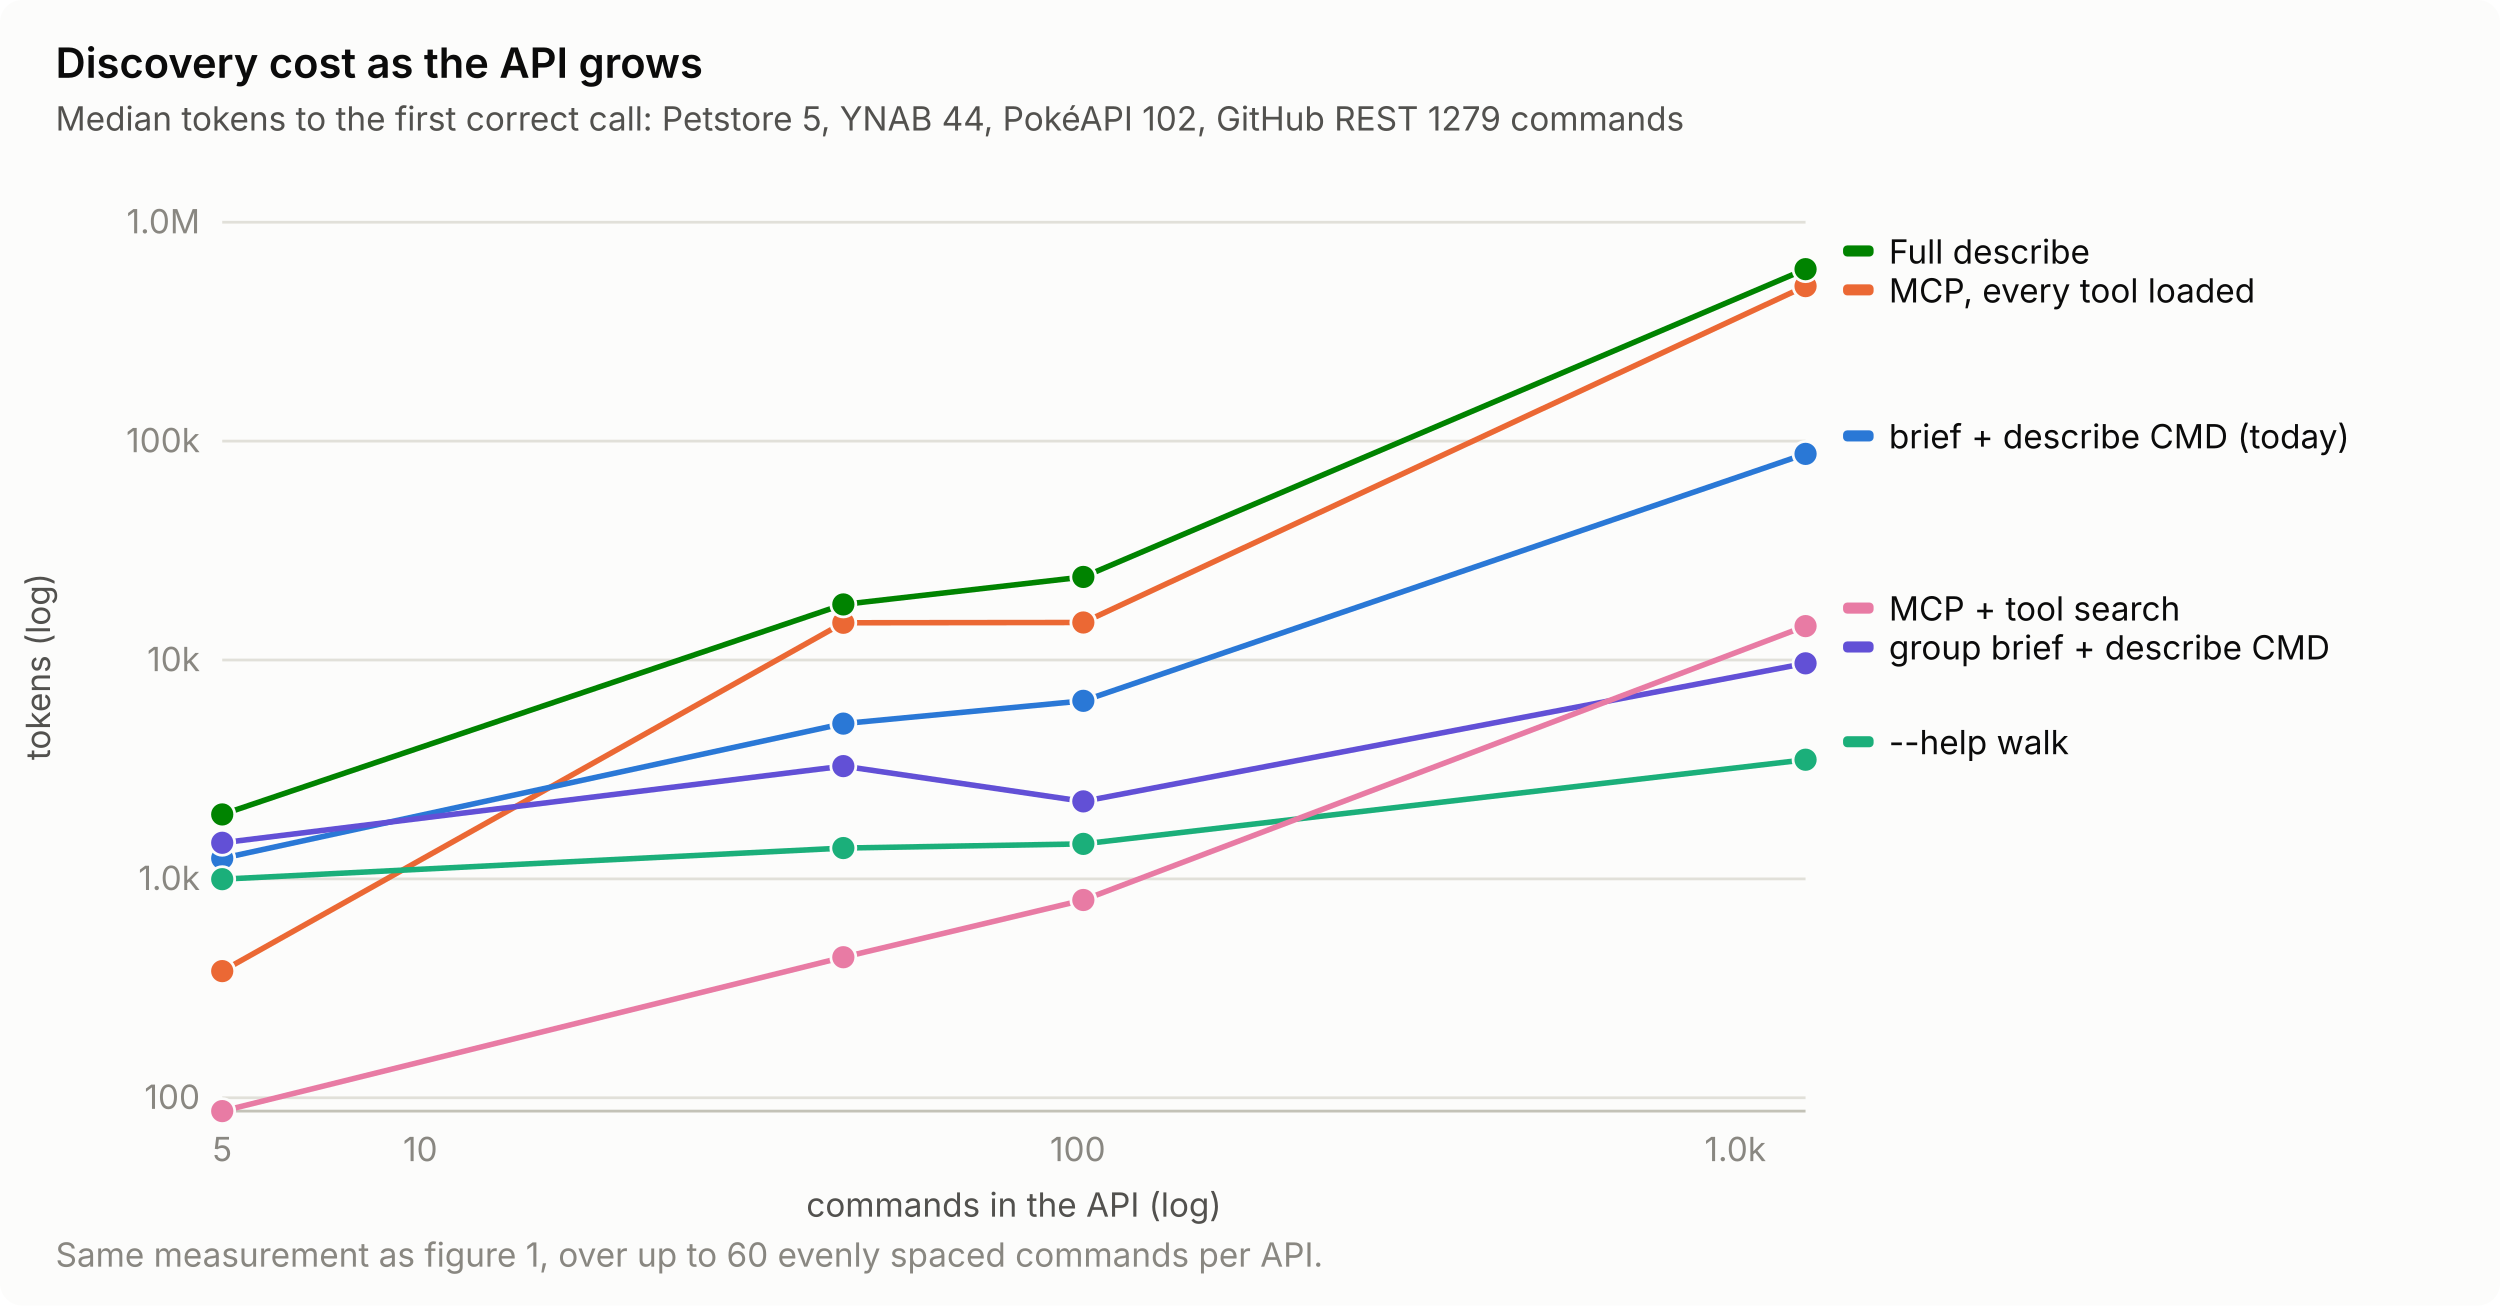
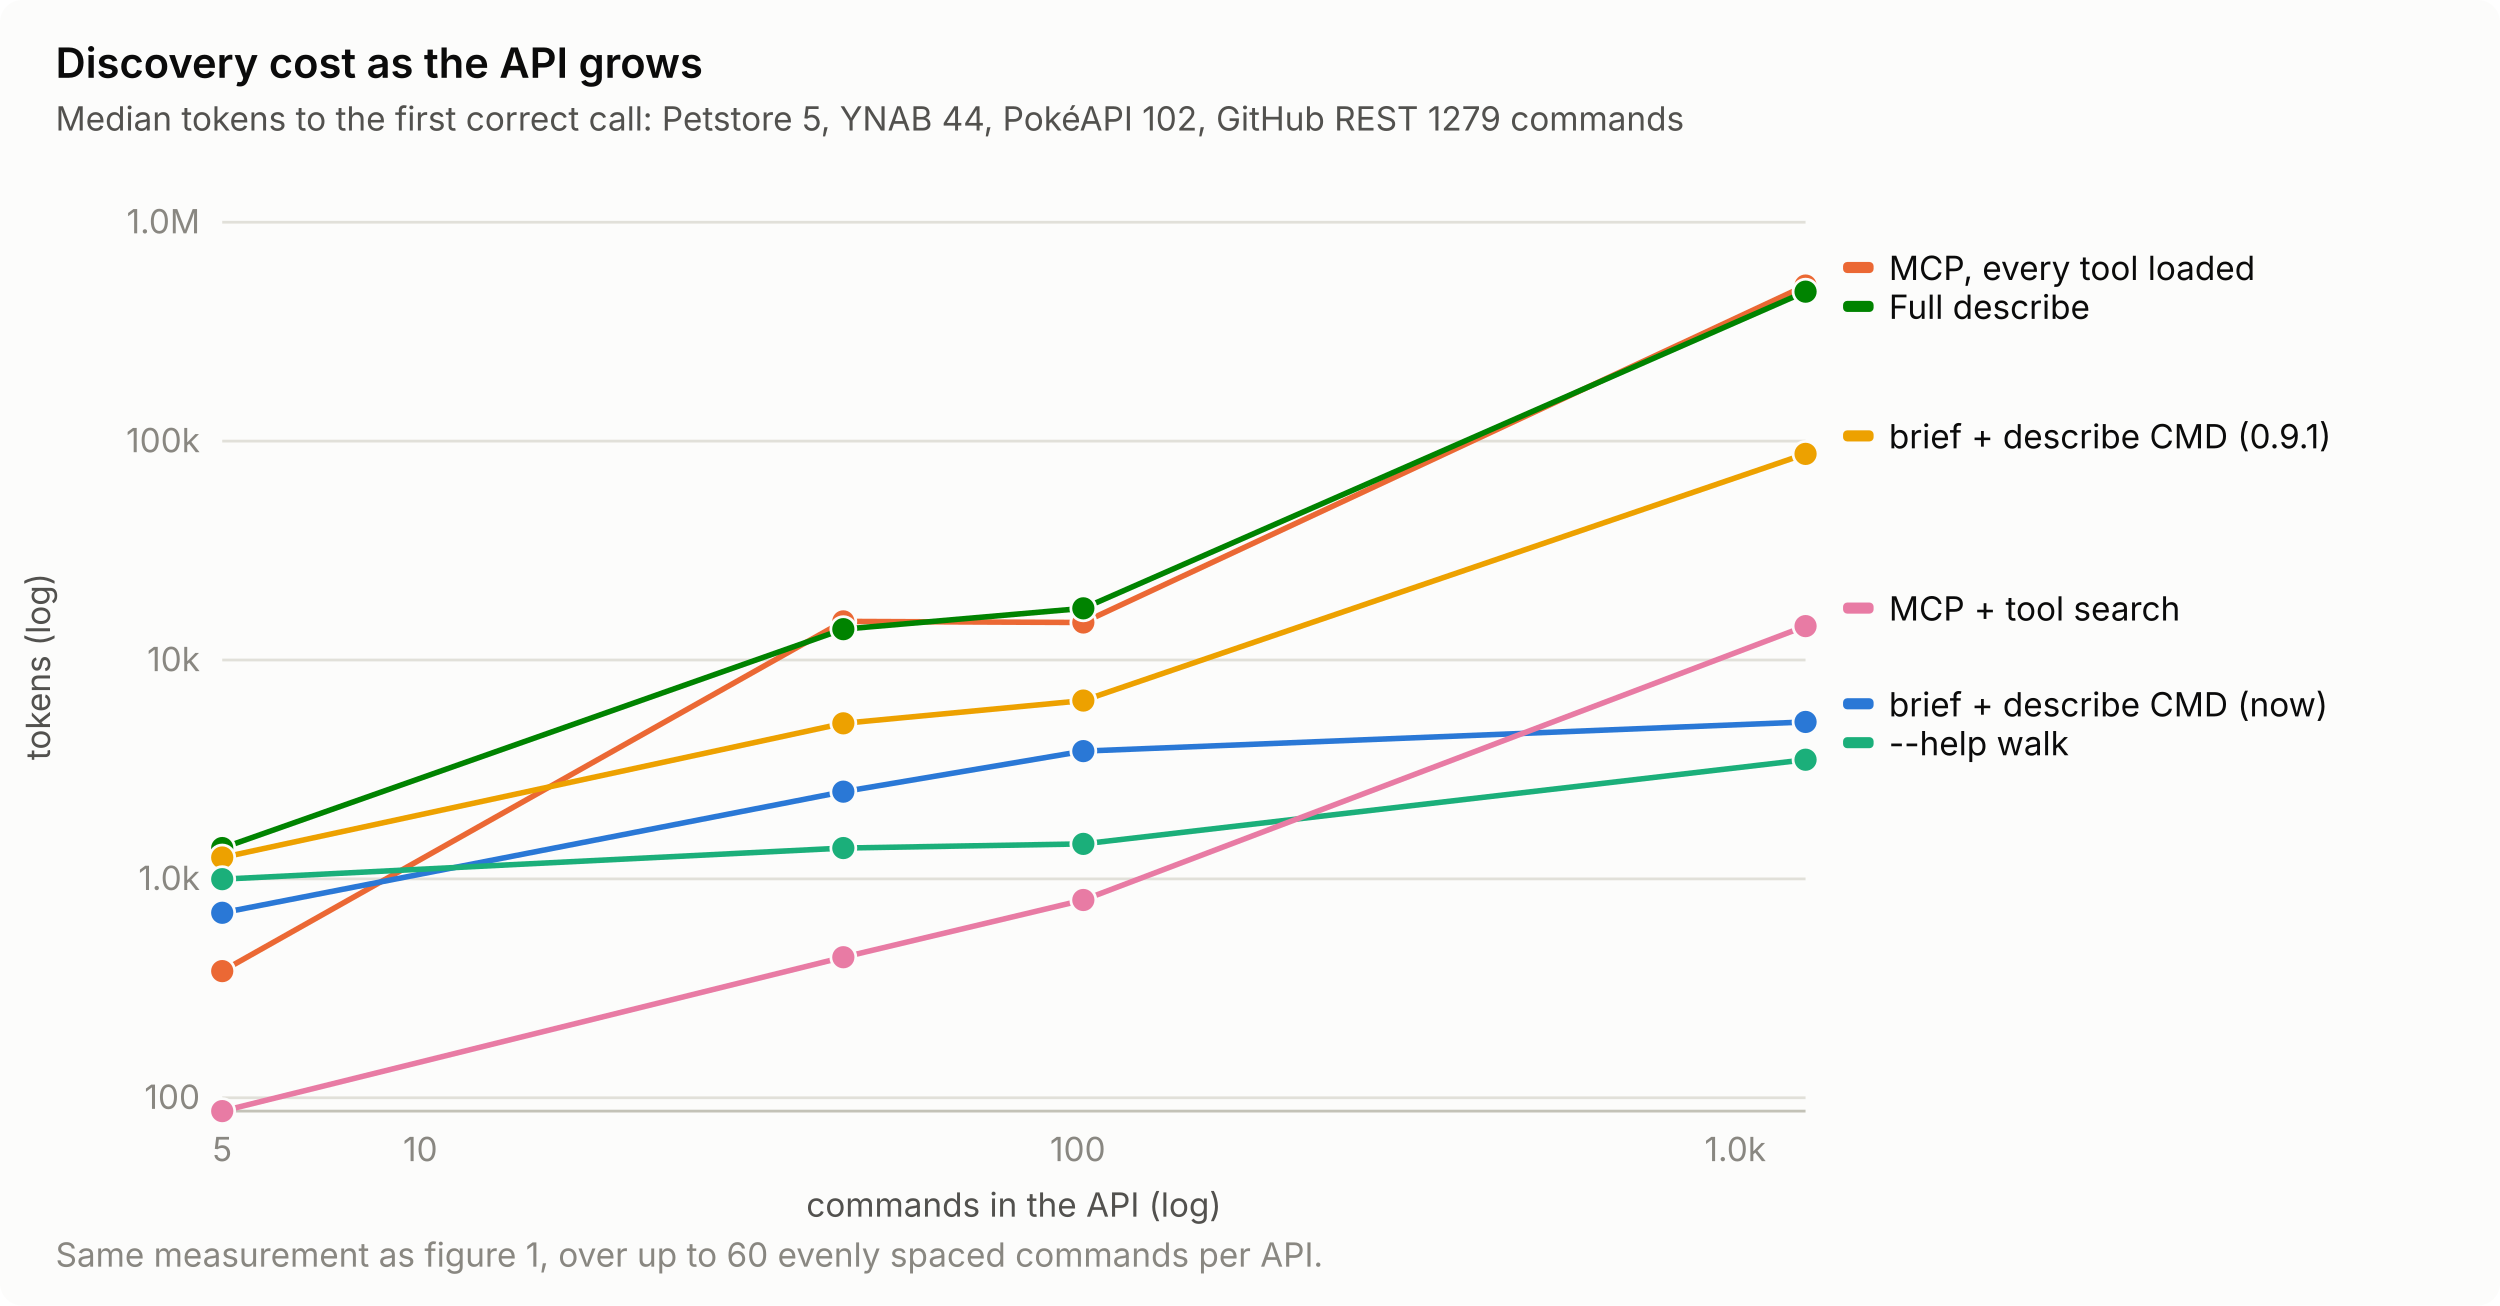
<svg xmlns="http://www.w3.org/2000/svg" viewBox="0 0 900 470" width="900" height="470" role="img" aria-label="Discovery cost as the API grows">
  <style>
  .surface { fill: #fcfcfb; }
  .t1 { fill: #0b0b0b; } .t2 { fill: #52514e; } .t3 { fill: #898781; }
  .grid { stroke: #e1e0d9; stroke-width: 1; } .axis { stroke: #c3c2b7; stroke-width: 1; }
  .s1 { fill: #2a78d6; stroke: #2a78d6; } .s2 { fill: #eb6834; stroke: #eb6834; }
  .s3 { fill: #1baf7a; stroke: #1baf7a; } .s4 { fill: #eda100; stroke: #eda100; }
  .s5 { fill: #e87ba4; stroke: #e87ba4; } .s6 { fill: #008300; stroke: #008300; }
  .s7 { fill: #6250d6; stroke: #6250d6; }
  .ring { stroke: #fcfcfb; }
  text { font-family: system-ui, -apple-system, "Segoe UI", sans-serif; font-size: 12px; }
  .title { font-size: 15px; font-weight: 600; } .num { font-variant-numeric: tabular-nums; }
  @media (prefers-color-scheme: dark) {
    .surface { fill: #1a1a19; }
    .t1 { fill: #f0efec; } .t2 { fill: #c3c2b7; } .t3 { fill: #898781; }
    .grid { stroke: #2c2c2a; } .axis { stroke: #383835; }
    .s1 { fill: #3987e5; stroke: #3987e5; } .s2 { fill: #d95926; stroke: #d95926; }
    .s3 { fill: #199e70; stroke: #199e70; } .s4 { fill: #c98500; stroke: #c98500; }
    .s5 { fill: #d55181; stroke: #d55181; } .s6 { fill: #0ca30c; stroke: #0ca30c; }
    .s7 { fill: #9085e9; stroke: #9085e9; }
    .ring { stroke: #1a1a19; }
  }
</style>
  <rect class="surface" x="0" y="0" width="900" height="470" rx="8" />
  <text class="title t1" x="20" y="28">Discovery cost as the API grows</text>
  <text class="t2" x="20" y="47">Median tokens to the first correct call: Petstore 5, YNAB 44, PokéAPI 102, GitHub REST 1279 commands</text>
  <line class="grid" x1="80" y1="395.2" x2="650" y2="395.2" />
  <text class="t3 num" x="72.0" y="399.2" text-anchor="end">100</text>
  <line class="grid" x1="80" y1="316.4" x2="650" y2="316.4" />
  <text class="t3 num" x="72.0" y="320.4" text-anchor="end">1.0k</text>
  <line class="grid" x1="80" y1="237.6" x2="650" y2="237.6" />
  <text class="t3 num" x="72.0" y="241.6" text-anchor="end">10k</text>
  <line class="grid" x1="80" y1="158.8" x2="650" y2="158.8" />
  <text class="t3 num" x="72.0" y="162.8" text-anchor="end">100k</text>
  <line class="grid" x1="80" y1="80.0" x2="650" y2="80.0" />
  <text class="t3 num" x="72.0" y="84.0" text-anchor="end">1.0M</text>
  <text class="t3 num" x="80.0" y="418.0" text-anchor="middle">5</text>
  <text class="t3 num" x="151.3" y="418.0" text-anchor="middle">10</text>
  <text class="t3 num" x="388.0" y="418.0" text-anchor="middle">100</text>
  <text class="t3 num" x="624.7" y="418.0" text-anchor="middle">1.0k</text>
  <line class="axis" x1="80" y1="400" x2="650" y2="400" />
  <text class="t2" x="365.0" y="438.0" text-anchor="middle">commands in the API (log)</text>
  <text class="t2" x="18.0" y="240.0" text-anchor="middle" transform="rotate(-90 18 240)">tokens (log)</text>
-   <path class="s2" d="M80.0,349.6 L303.6,224.2 L390.0,224.1 L650.0,103.0" fill="none" stroke-width="2" style="fill:none" />
+   <path class="s2" d="M80.0,349.6 L303.6,223.7 L390.0,224.1 L650.0,102.8" fill="none" stroke-width="2" style="fill:none" />
  <circle class="s2 ring" cx="80.0" cy="349.6" r="4" style="stroke-width:2;paint-order:stroke" />
-   <circle class="s2 ring" cx="303.6" cy="224.2" r="4" style="stroke-width:2;paint-order:stroke" />
+   <circle class="s2 ring" cx="303.6" cy="223.7" r="4" style="stroke-width:2;paint-order:stroke" />
  <circle class="s2 ring" cx="390.0" cy="224.1" r="4" style="stroke-width:2;paint-order:stroke" />
-   <circle class="s2 ring" cx="650.0" cy="103.0" r="4" style="stroke-width:2;paint-order:stroke" />
-   <path class="s6" d="M80.0,293.2 L303.6,217.6 L390.0,207.7 L650.0,96.9" fill="none" stroke-width="2" style="fill:none" />
-   <circle class="s6 ring" cx="80.0" cy="293.2" r="4" style="stroke-width:2;paint-order:stroke" />
-   <circle class="s6 ring" cx="303.6" cy="217.6" r="4" style="stroke-width:2;paint-order:stroke" />
-   <circle class="s6 ring" cx="390.0" cy="207.7" r="4" style="stroke-width:2;paint-order:stroke" />
-   <circle class="s6 ring" cx="650.0" cy="96.9" r="4" style="stroke-width:2;paint-order:stroke" />
-   <path class="s1" d="M80.0,309.0 L303.6,260.5 L390.0,252.3 L650.0,163.4" fill="none" stroke-width="2" style="fill:none" />
-   <circle class="s1 ring" cx="80.0" cy="309.0" r="4" style="stroke-width:2;paint-order:stroke" />
-   <circle class="s1 ring" cx="303.6" cy="260.5" r="4" style="stroke-width:2;paint-order:stroke" />
-   <circle class="s1 ring" cx="390.0" cy="252.3" r="4" style="stroke-width:2;paint-order:stroke" />
-   <circle class="s1 ring" cx="650.0" cy="163.4" r="4" style="stroke-width:2;paint-order:stroke" />
-   <path class="s7" d="M80.0,303.4 L303.6,275.8 L390.0,288.5 L650.0,238.8" fill="none" stroke-width="2" style="fill:none" />
-   <circle class="s7 ring" cx="80.0" cy="303.4" r="4" style="stroke-width:2;paint-order:stroke" />
-   <circle class="s7 ring" cx="303.6" cy="275.8" r="4" style="stroke-width:2;paint-order:stroke" />
-   <circle class="s7 ring" cx="390.0" cy="288.5" r="4" style="stroke-width:2;paint-order:stroke" />
-   <circle class="s7 ring" cx="650.0" cy="238.8" r="4" style="stroke-width:2;paint-order:stroke" />
+   <circle class="s2 ring" cx="650.0" cy="102.8" r="4" style="stroke-width:2;paint-order:stroke" />
+   <path class="s6" d="M80.0,305.3 L303.6,226.5 L390.0,219.0 L650.0,105.0" fill="none" stroke-width="2" style="fill:none" />
+   <circle class="s6 ring" cx="80.0" cy="305.3" r="4" style="stroke-width:2;paint-order:stroke" />
+   <circle class="s6 ring" cx="303.6" cy="226.5" r="4" style="stroke-width:2;paint-order:stroke" />
+   <circle class="s6 ring" cx="390.0" cy="219.0" r="4" style="stroke-width:2;paint-order:stroke" />
+   <circle class="s6 ring" cx="650.0" cy="105.0" r="4" style="stroke-width:2;paint-order:stroke" />
+   <path class="s4" d="M80.0,308.7 L303.6,260.4 L390.0,252.2 L650.0,163.4" fill="none" stroke-width="2" style="fill:none" />
+   <circle class="s4 ring" cx="80.0" cy="308.7" r="4" style="stroke-width:2;paint-order:stroke" />
+   <circle class="s4 ring" cx="303.6" cy="260.4" r="4" style="stroke-width:2;paint-order:stroke" />
+   <circle class="s4 ring" cx="390.0" cy="252.2" r="4" style="stroke-width:2;paint-order:stroke" />
+   <circle class="s4 ring" cx="650.0" cy="163.4" r="4" style="stroke-width:2;paint-order:stroke" />
+   <path class="s1" d="M80.0,328.6 L303.6,285.0 L390.0,270.4 L650.0,259.9" fill="none" stroke-width="2" style="fill:none" />
+   <circle class="s1 ring" cx="80.0" cy="328.6" r="4" style="stroke-width:2;paint-order:stroke" />
+   <circle class="s1 ring" cx="303.6" cy="285.0" r="4" style="stroke-width:2;paint-order:stroke" />
+   <circle class="s1 ring" cx="390.0" cy="270.4" r="4" style="stroke-width:2;paint-order:stroke" />
+   <circle class="s1 ring" cx="650.0" cy="259.9" r="4" style="stroke-width:2;paint-order:stroke" />
  <path class="s3" d="M80.0,316.5 L303.6,305.3 L390.0,303.8 L650.0,273.5" fill="none" stroke-width="2" style="fill:none" />
  <circle class="s3 ring" cx="80.0" cy="316.5" r="4" style="stroke-width:2;paint-order:stroke" />
  <circle class="s3 ring" cx="303.6" cy="305.3" r="4" style="stroke-width:2;paint-order:stroke" />
  <circle class="s3 ring" cx="390.0" cy="303.8" r="4" style="stroke-width:2;paint-order:stroke" />
  <circle class="s3 ring" cx="650.0" cy="273.5" r="4" style="stroke-width:2;paint-order:stroke" />
  <path class="s5" d="M80.0,400.0 L303.6,344.6 L390.0,324.0 L650.0,225.4" fill="none" stroke-width="2" style="fill:none" />
  <circle class="s5 ring" cx="80.0" cy="400.0" r="4" style="stroke-width:2;paint-order:stroke" />
  <circle class="s5 ring" cx="303.6" cy="344.6" r="4" style="stroke-width:2;paint-order:stroke" />
  <circle class="s5 ring" cx="390.0" cy="324.0" r="4" style="stroke-width:2;paint-order:stroke" />
  <circle class="s5 ring" cx="650.0" cy="225.4" r="4" style="stroke-width:2;paint-order:stroke" />
-   <rect class="s6" x="664" y="88.854" width="10" height="3" rx="1" />
-   <text class="t1" x="680.0" y="94.9" text-anchor="start">Full describe</text>
-   <rect class="s2" x="664" y="102.854" width="10" height="3" rx="1" />
-   <text class="t1" x="680.0" y="108.9" text-anchor="start">MCP, every tool loaded</text>
-   <rect class="s1" x="664" y="155.432" width="10" height="3" rx="1" />
-   <text class="t1" x="680.0" y="161.4" text-anchor="start">brief + describe CMD (today)</text>
+   <rect class="s2" x="664" y="94.806" width="10" height="3" rx="1" />
+   <text class="t1" x="680.0" y="100.8" text-anchor="start">MCP, every tool loaded</text>
+   <rect class="s6" x="664" y="108.806" width="10" height="3" rx="1" />
+   <text class="t1" x="680.0" y="114.8" text-anchor="start">Full describe</text>
+   <rect class="s4" x="664" y="155.423" width="10" height="3" rx="1" />
+   <text class="t1" x="680.0" y="161.4" text-anchor="start">brief + describe CMD (0.9.1)</text>
  <rect class="s5" x="664" y="217.411" width="10" height="3" rx="1" />
  <text class="t1" x="680.0" y="223.4" text-anchor="start">MCP + tool search</text>
-   <rect class="s7" x="664" y="231.411" width="10" height="3" rx="1" />
-   <text class="t1" x="680.0" y="237.4" text-anchor="start">group brief + describe CMD</text>
-   <rect class="s3" x="664" y="265.524" width="10" height="3" rx="1" />
-   <text class="t1" x="680.0" y="271.5" text-anchor="start">--help walk</text>
+   <rect class="s1" x="664" y="251.863" width="10" height="3" rx="1" />
+   <text class="t1" x="680.0" y="257.9" text-anchor="start">brief + describe CMD (now)</text>
+   <rect class="s3" x="664" y="265.863" width="10" height="3" rx="1" />
+   <text class="t1" x="680.0" y="271.9" text-anchor="start">--help walk</text>
  <text class="t3" x="20.0" y="456.0" text-anchor="start">Same measurement as figure 1, over up to 60 evenly spaced commands per API.</text>
</svg>
